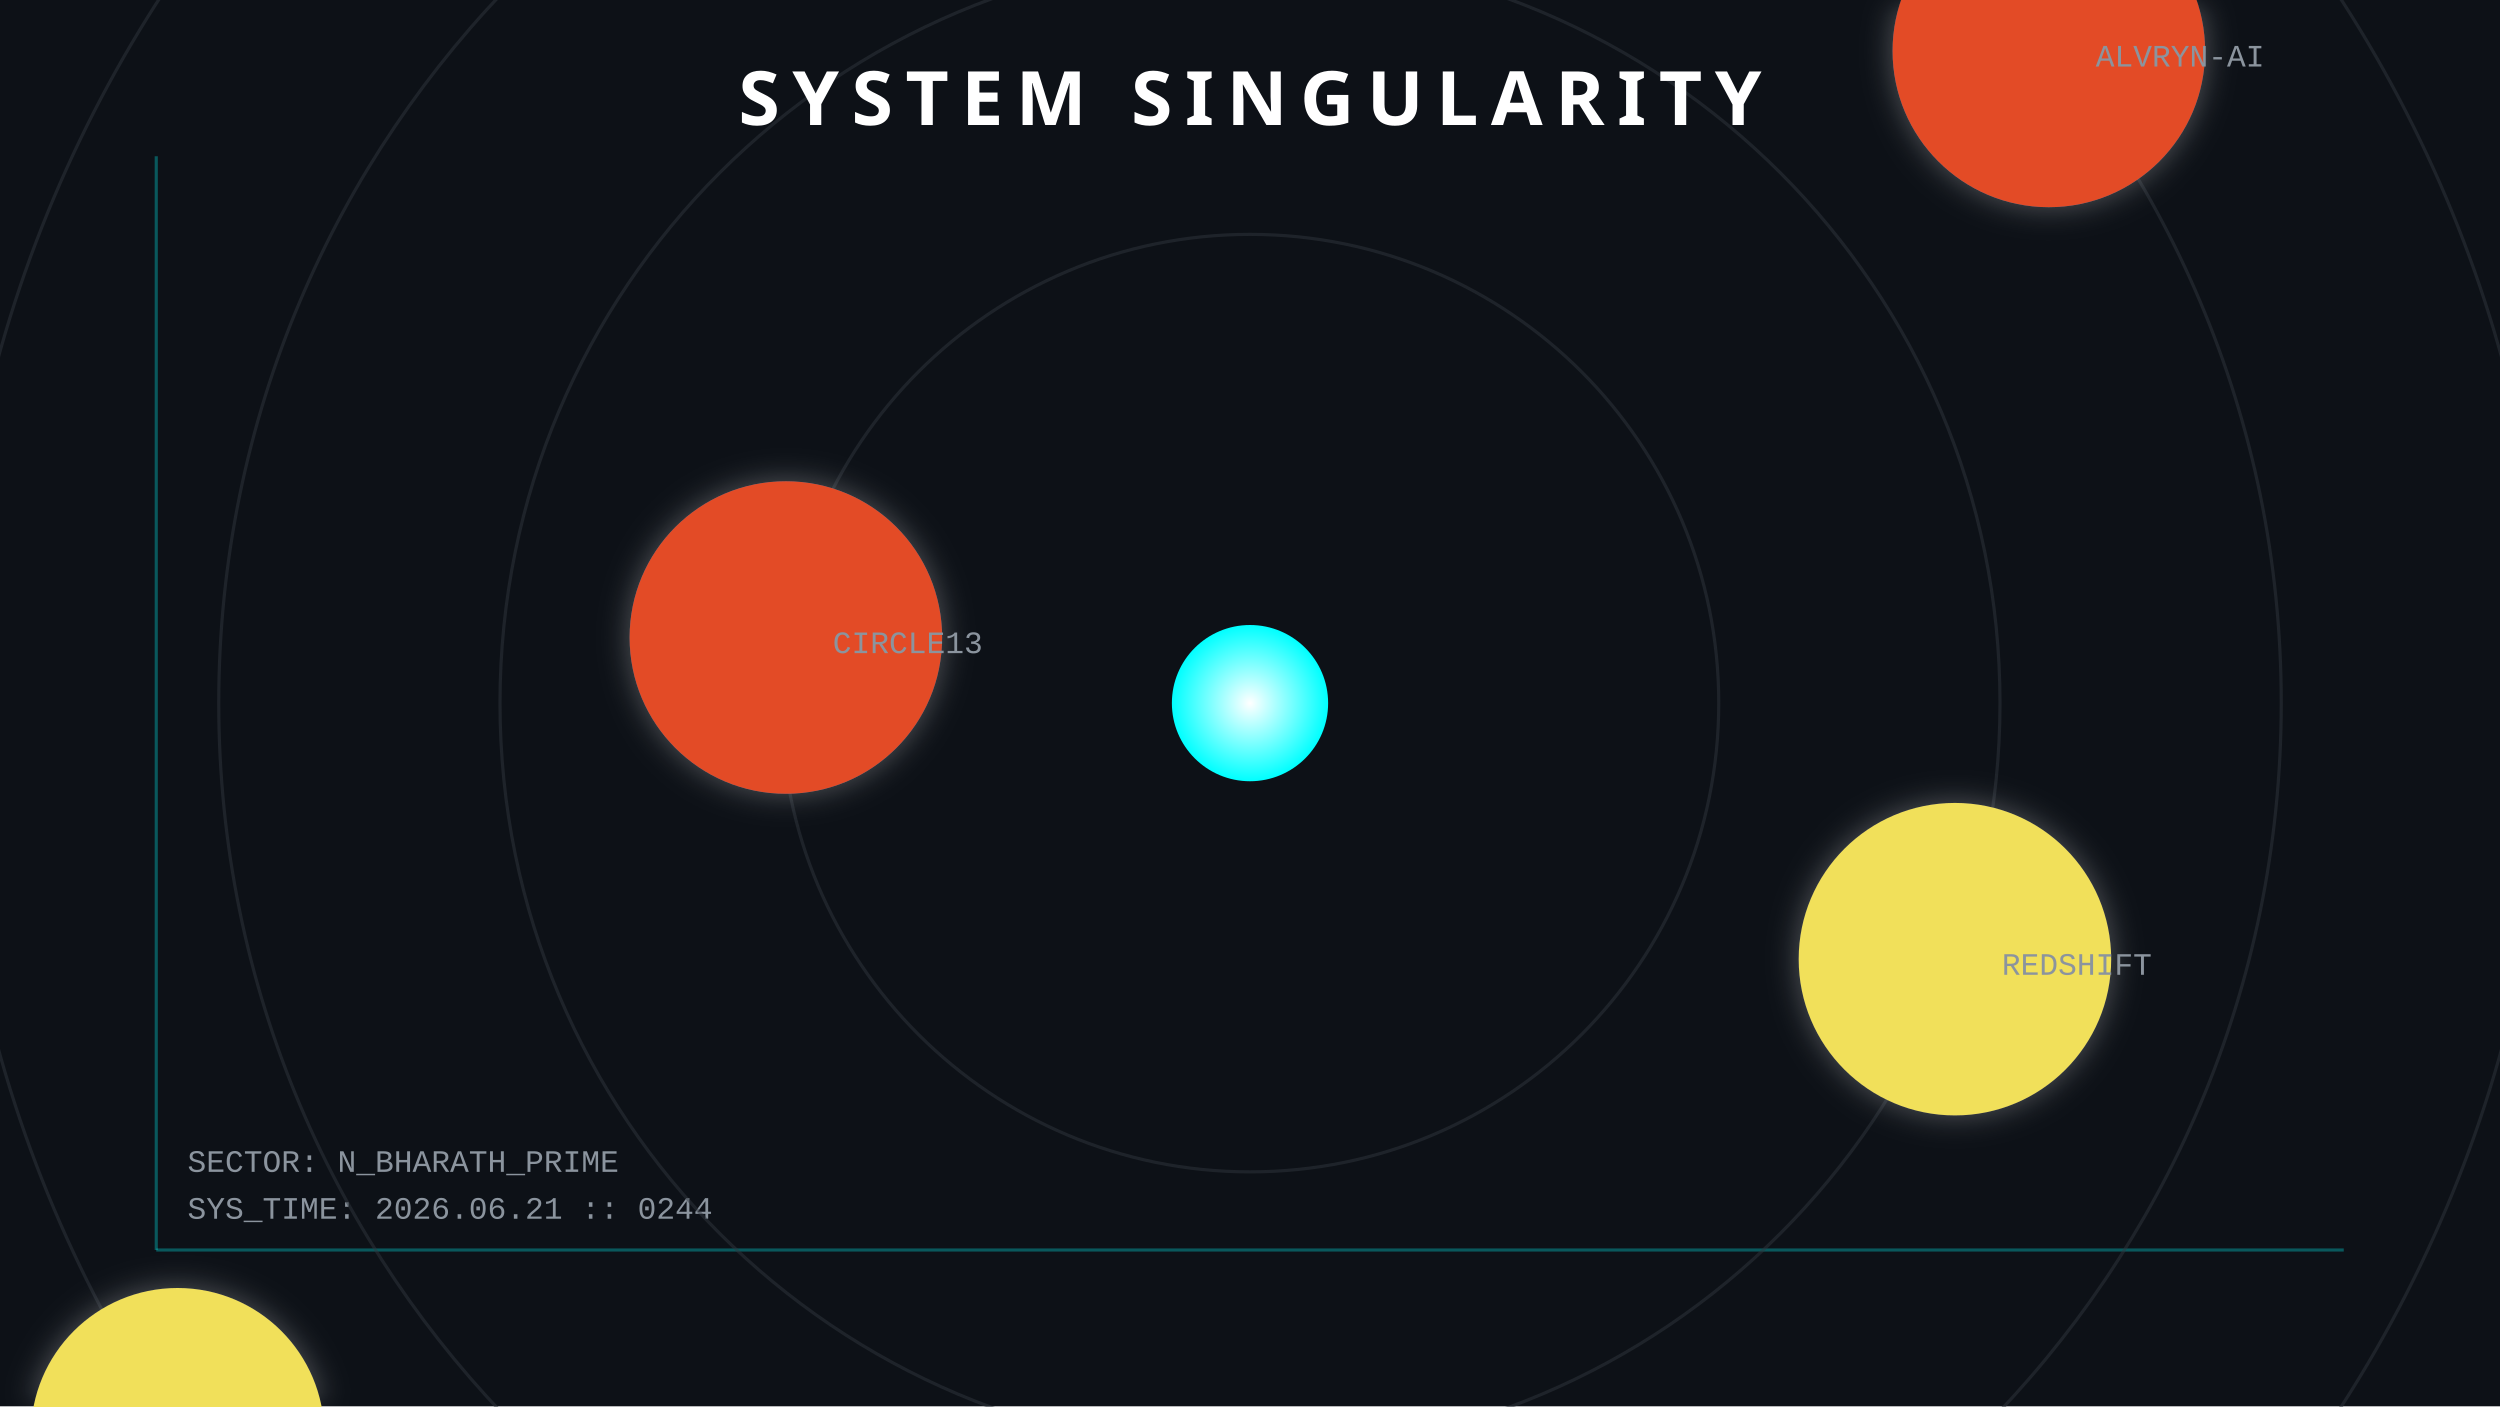
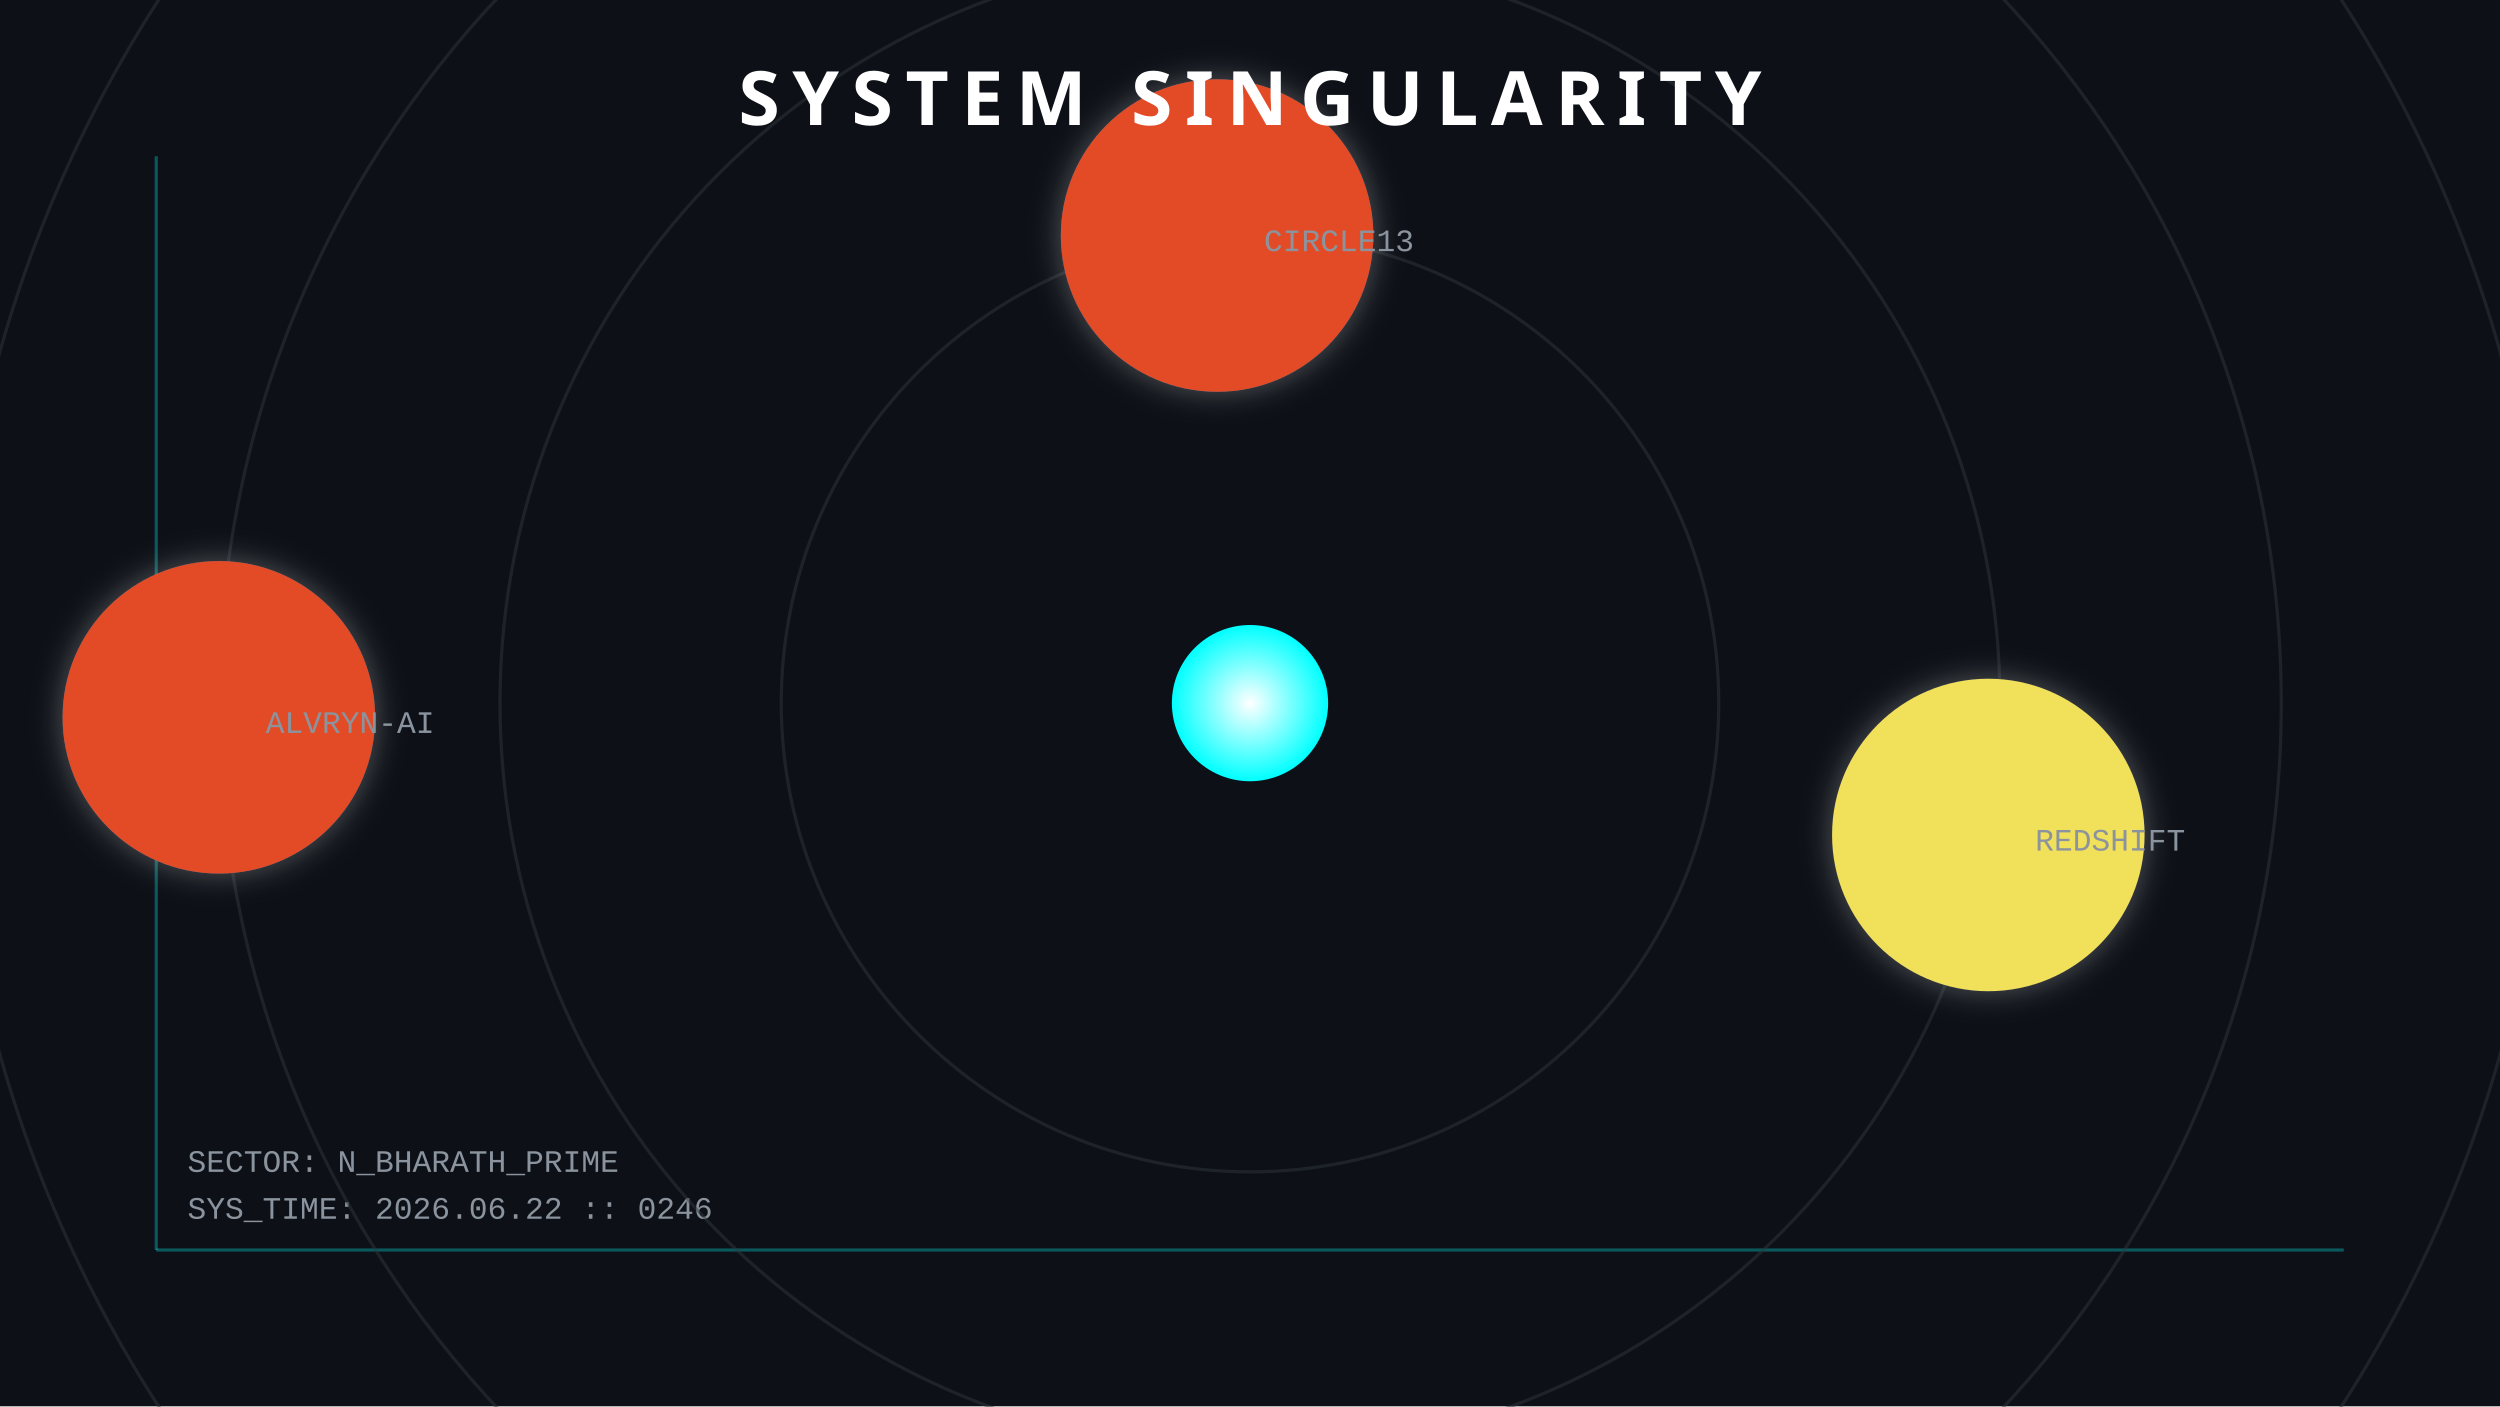
<svg xmlns="http://www.w3.org/2000/svg" width="800" height="450">
  <style>
        .orbit { fill: none; stroke: #30363d; stroke-width: 1; opacity: 0.5; }
        .planet { filter: drop-shadow(0 0 5px rgba(255,255,255,0.3)); }
        .text { font-family: 'Courier New', monospace; fill: #8b949e; font-size: 10px; }
        .title { font-family: sans-serif; fill: white; font-weight: bold; font-size: 24px; letter-spacing: 4px; }
        .hud-line { stroke: #00ffff; stroke-width: 1; opacity: 0.3; }
        
        /* ANIMATIONS */
        @keyframes pulse { 0% { r: 25; opacity: 0.8; } 50% { r: 30; opacity: 0.4; } 100% { r: 25; opacity: 0.8; } }
        .sun { animation: pulse 4s infinite; }
    </style>
  <rect width="100%" height="100%" fill="#0d1117" />
  <line x1="50" y1="50" x2="50" y2="400" class="hud-line" />
  <line x1="50" y1="400" x2="750" y2="400" class="hud-line" />
-   <text x="60" y="390" class="text">SYS_TIME: 2026.06.21 :: 0244</text>
+   <text x="60" y="390" class="text">SYS_TIME: 2026.06.22 :: 0246</text>
  <text x="60" y="375" class="text">SECTOR: N_BHARATH_PRIME</text>
  <circle cx="400" cy="225" r="25" fill="url(#grad1)" class="sun" />
  <defs>
    <radialGradient id="grad1" cx="50%" cy="50%" r="50%" fx="50%" fy="50%">
      <stop offset="0%" style="stop-color:white;stop-opacity:1" />
      <stop offset="100%" style="stop-color:#00ffff;stop-opacity:1" />
    </radialGradient>
  </defs>
  <circle cx="400" cy="225" r="150.0" class="orbit" />
-   <circle cx="251.476" cy="204.006" r="50" fill="#e34c26" class="planet" />
-   <text x="266.476" y="209.006" class="text" fill="white">CIRCLE13</text>
+   <circle cx="389.468" cy="75.37" r="50" fill="#e34c26" class="planet" />
+   <text x="404.468" y="80.37" class="text" fill="white">CIRCLE13</text>
  <circle cx="400" cy="225" r="240.0" class="orbit" />
-   <circle cx="625.58" cy="306.936" r="50" fill="#f1e05a" class="planet" />
-   <text x="640.58" y="311.936" class="text" fill="white">REDSHIFT</text>
+   <circle cx="636.262" cy="267.19" r="50" fill="#f1e05a" class="planet" />
+   <text x="651.262" y="272.19" class="text" fill="white">REDSHIFT</text>
  <circle cx="400" cy="225" r="330.0" class="orbit" />
-   <circle cx="655.626" cy="16.301" r="50" fill="#e34c26" class="planet" />
-   <text x="670.626" y="21.301" class="text" fill="white">ALVRYN-AI</text>
+   <circle cx="70.031" cy="229.542" r="50" fill="#e34c26" class="planet" />
+   <text x="85.031" y="234.542" class="text" fill="white">ALVRYN-AI</text>
  <circle cx="400" cy="225" r="415.422" class="orbit" />
-   <circle cx="56.824" cy="459.106" r="46.948" fill="#f1e05a" class="planet" />
-   <text x="71.824" y="464.106" class="text" fill="white">DRIFT-CIRCLE13</text>
+   <circle cx="691.076" cy="-71.396" r="46.948" fill="#f1e05a" class="planet" />
+   <text x="706.076" y="-66.396" class="text" fill="white">DRIFT-CIRCLE13</text>
  <circle cx="400" cy="225" r="461.81" class="orbit" />
-   <circle cx="314.129" cy="678.756" r="20.925" fill="#2b7489" class="planet" />
-   <text x="329.129" y="683.756" class="text" fill="white">DSATM-EXAM-SYSTEM-</text>
-   <circle cx="400" cy="225" r="504.966" class="orbit" />
-   <circle cx="195.179" cy="686.561" r="18.771" fill="#8b949e" class="planet" />
-   <text x="210.179" y="691.561" class="text" fill="white">NBHARATH1306</text>
-   <circle cx="400" cy="225" r="547.198" class="orbit" />
-   <circle cx="905.269" cy="14.929" r="18.155" fill="#e34c26" class="planet" />
-   <text x="920.269" y="19.929" class="text" fill="white">WEBSITE-EQUDATOR-TRADING-PLATFORM</text>
-   <circle cx="400" cy="225" r="578.031" class="orbit" />
-   <circle cx="-132.734" cy="449.307" r="10.555" fill="#8b949e" class="planet" />
-   <text x="-117.734" y="454.307" class="text" fill="white">FLASK</text>
-   <circle cx="400" cy="225" r="608.304" class="orbit" />
-   <circle cx="964.353" cy="-2.022" r="10.182" fill="#8b949e" class="planet" />
-   <text x="979.353" y="2.978" class="text" fill="white">HCF-INTERNSHIP</text>
-   <circle cx="400" cy="225" r="637.173" class="orbit" />
-   <circle cx="765.136" cy="747.173" r="9.246" fill="#8b949e" class="planet" />
+   <circle cx="463.118" cy="682.476" r="20.925" fill="#2b7489" class="planet" />
+   <text x="478.118" y="687.476" class="text" fill="white">DSATM-EXAM-SYSTEM-</text>
+   <circle cx="400" cy="225" r="504.968" class="orbit" />
+   <circle cx="247.826" cy="-256.493" r="18.772" fill="#8b949e" class="planet" />
+   <text x="262.826" y="-251.493" class="text" fill="white">NBHARATH1306</text>
+   <circle cx="400" cy="225" r="547.2" class="orbit" />
+   <circle cx="336.424" cy="-318.494" r="18.155" fill="#e34c26" class="planet" />
+   <text x="351.424" y="-313.494" class="text" fill="white">WEBSITE-EQUDATOR-TRADING-PLATFORM</text>
+   <circle cx="400" cy="225" r="578.033" class="orbit" />
+   <circle cx="28.593" cy="667.921" r="10.555" fill="#8b949e" class="planet" />
+   <text x="43.593" y="672.921" class="text" fill="white">FLASK</text>
+   <circle cx="400" cy="225" r="608.306" class="orbit" />
+   <circle cx="-183.688" cy="53.7" r="10.182" fill="#8b949e" class="planet" />
+   <text x="-168.688" y="58.7" class="text" fill="white">HCF-INTERNSHIP</text>
+   <circle cx="400" cy="225" r="637.175" class="orbit" />
+   <circle cx="775.872" cy="739.502" r="9.246" fill="#8b949e" class="planet" />
  <text x="400" y="40" text-anchor="middle" class="title">SYSTEM SINGULARITY</text>
</svg>
